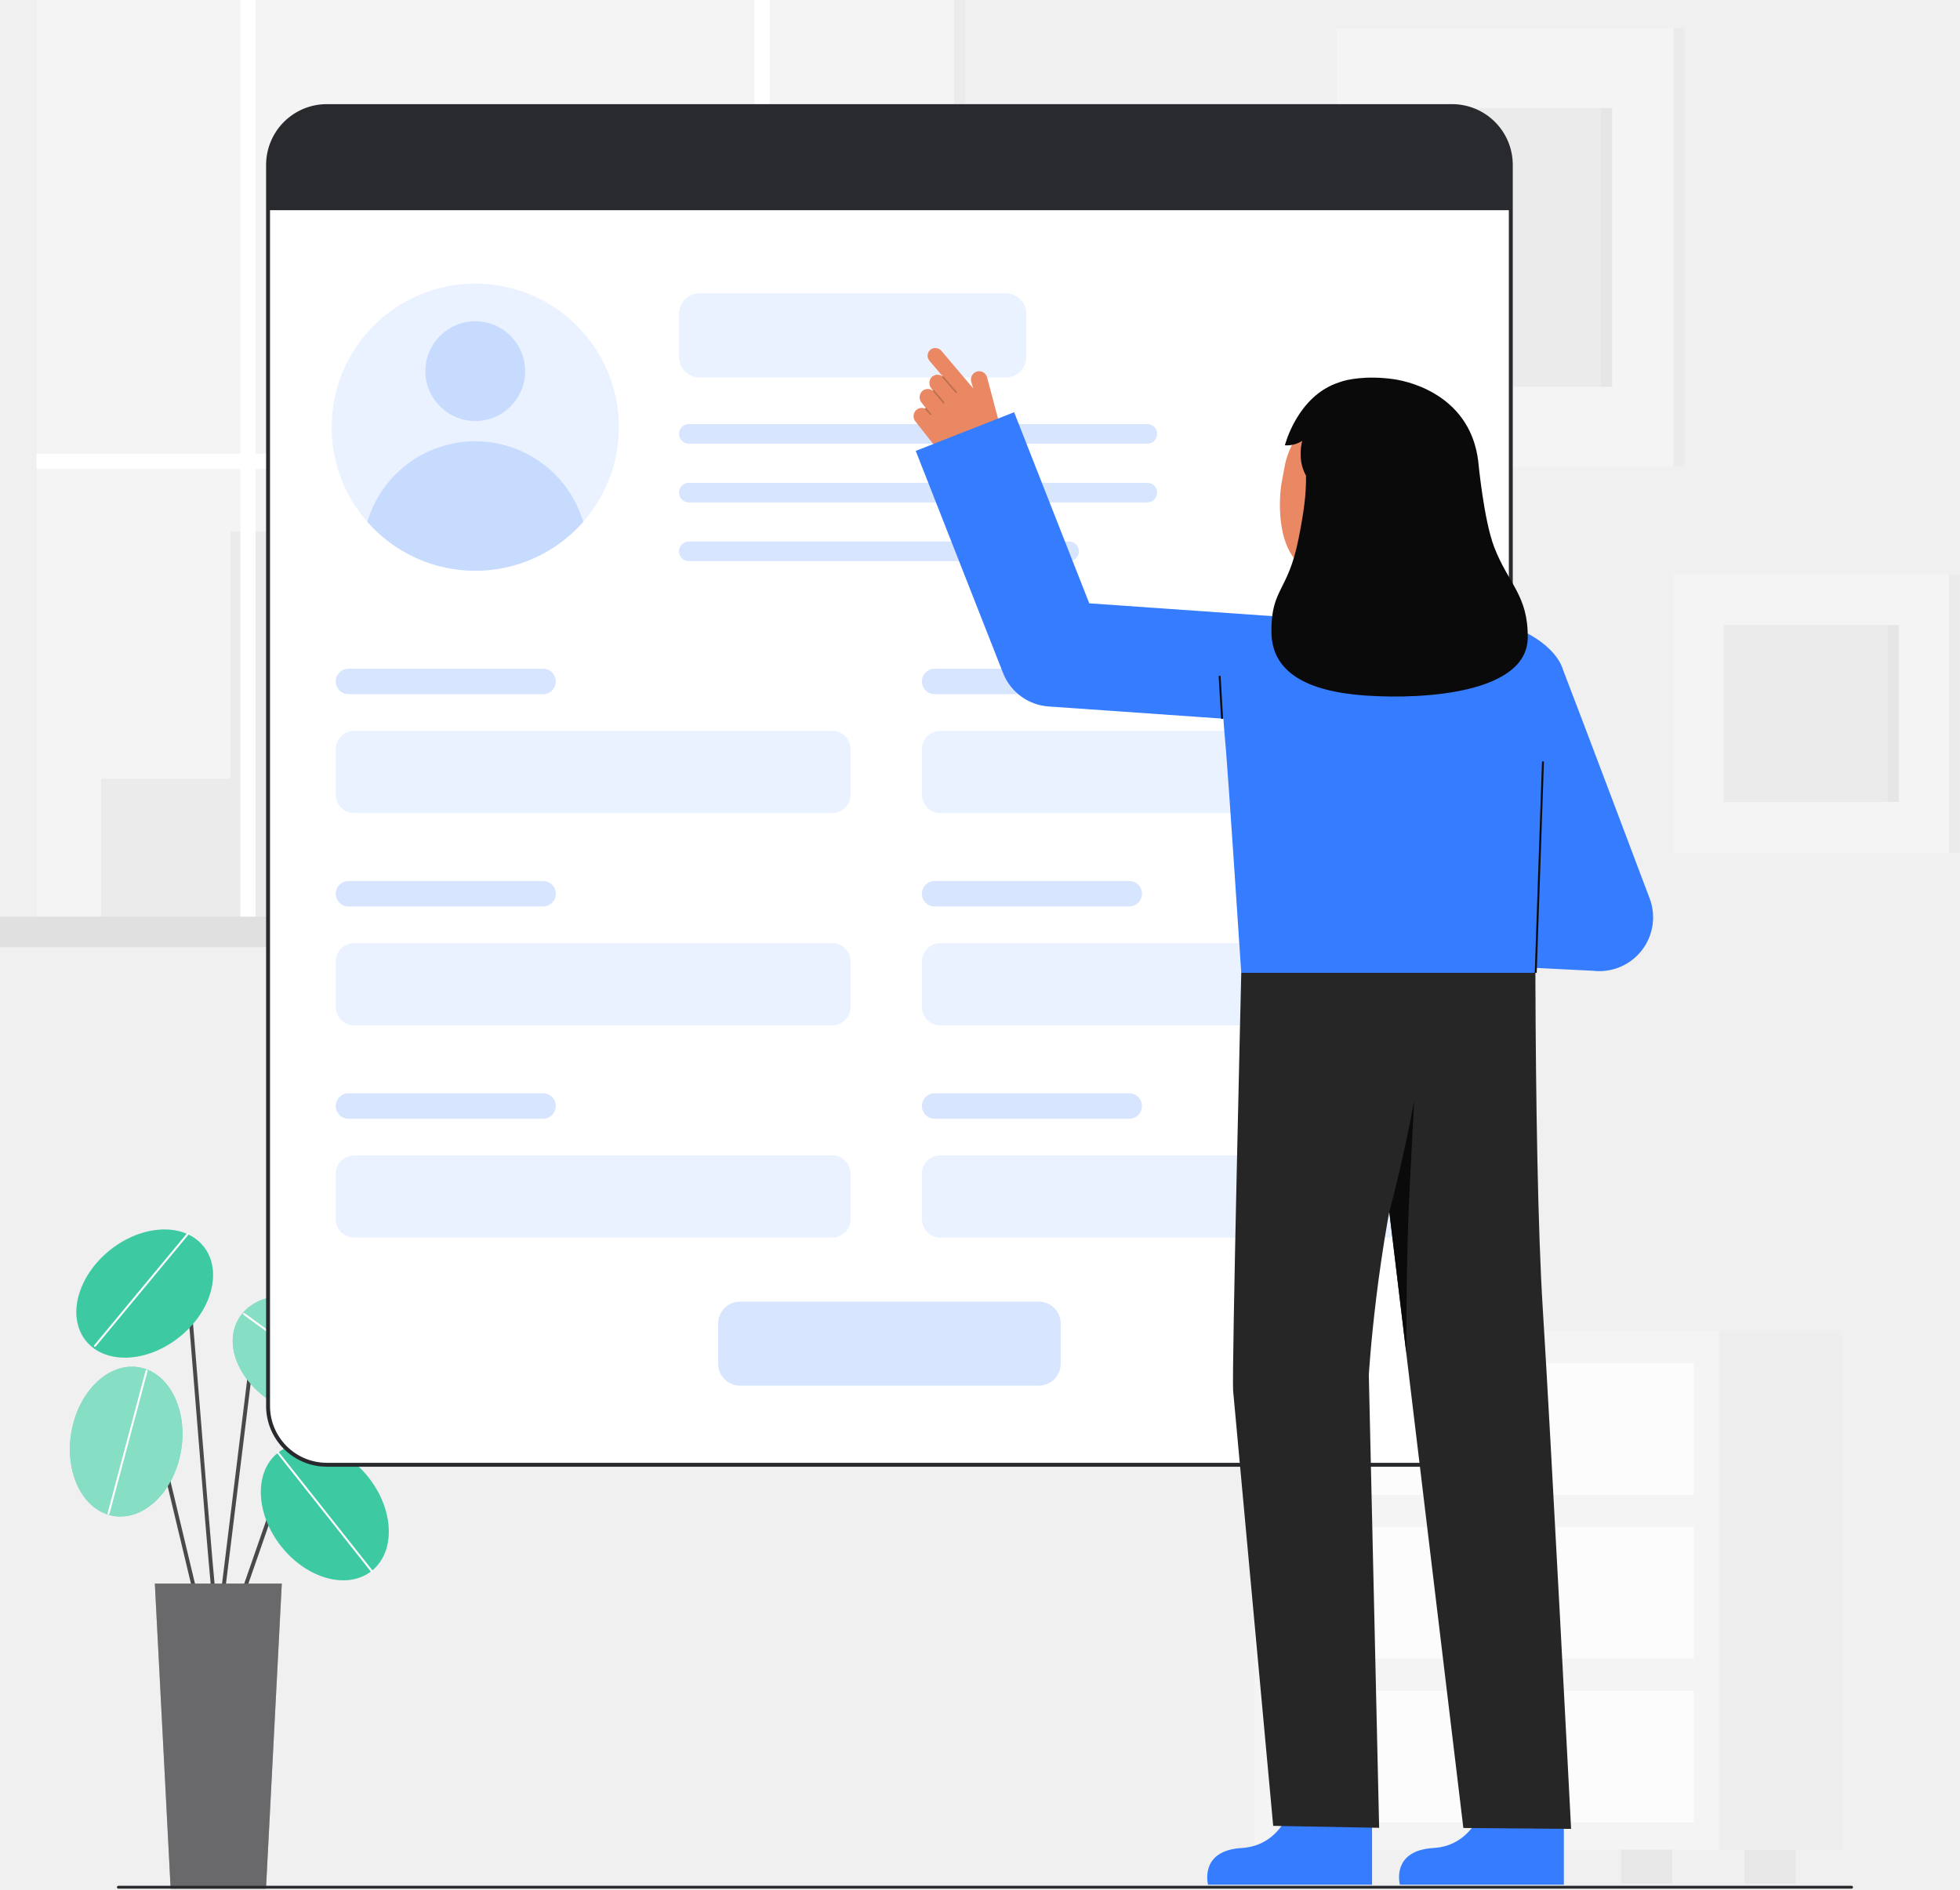
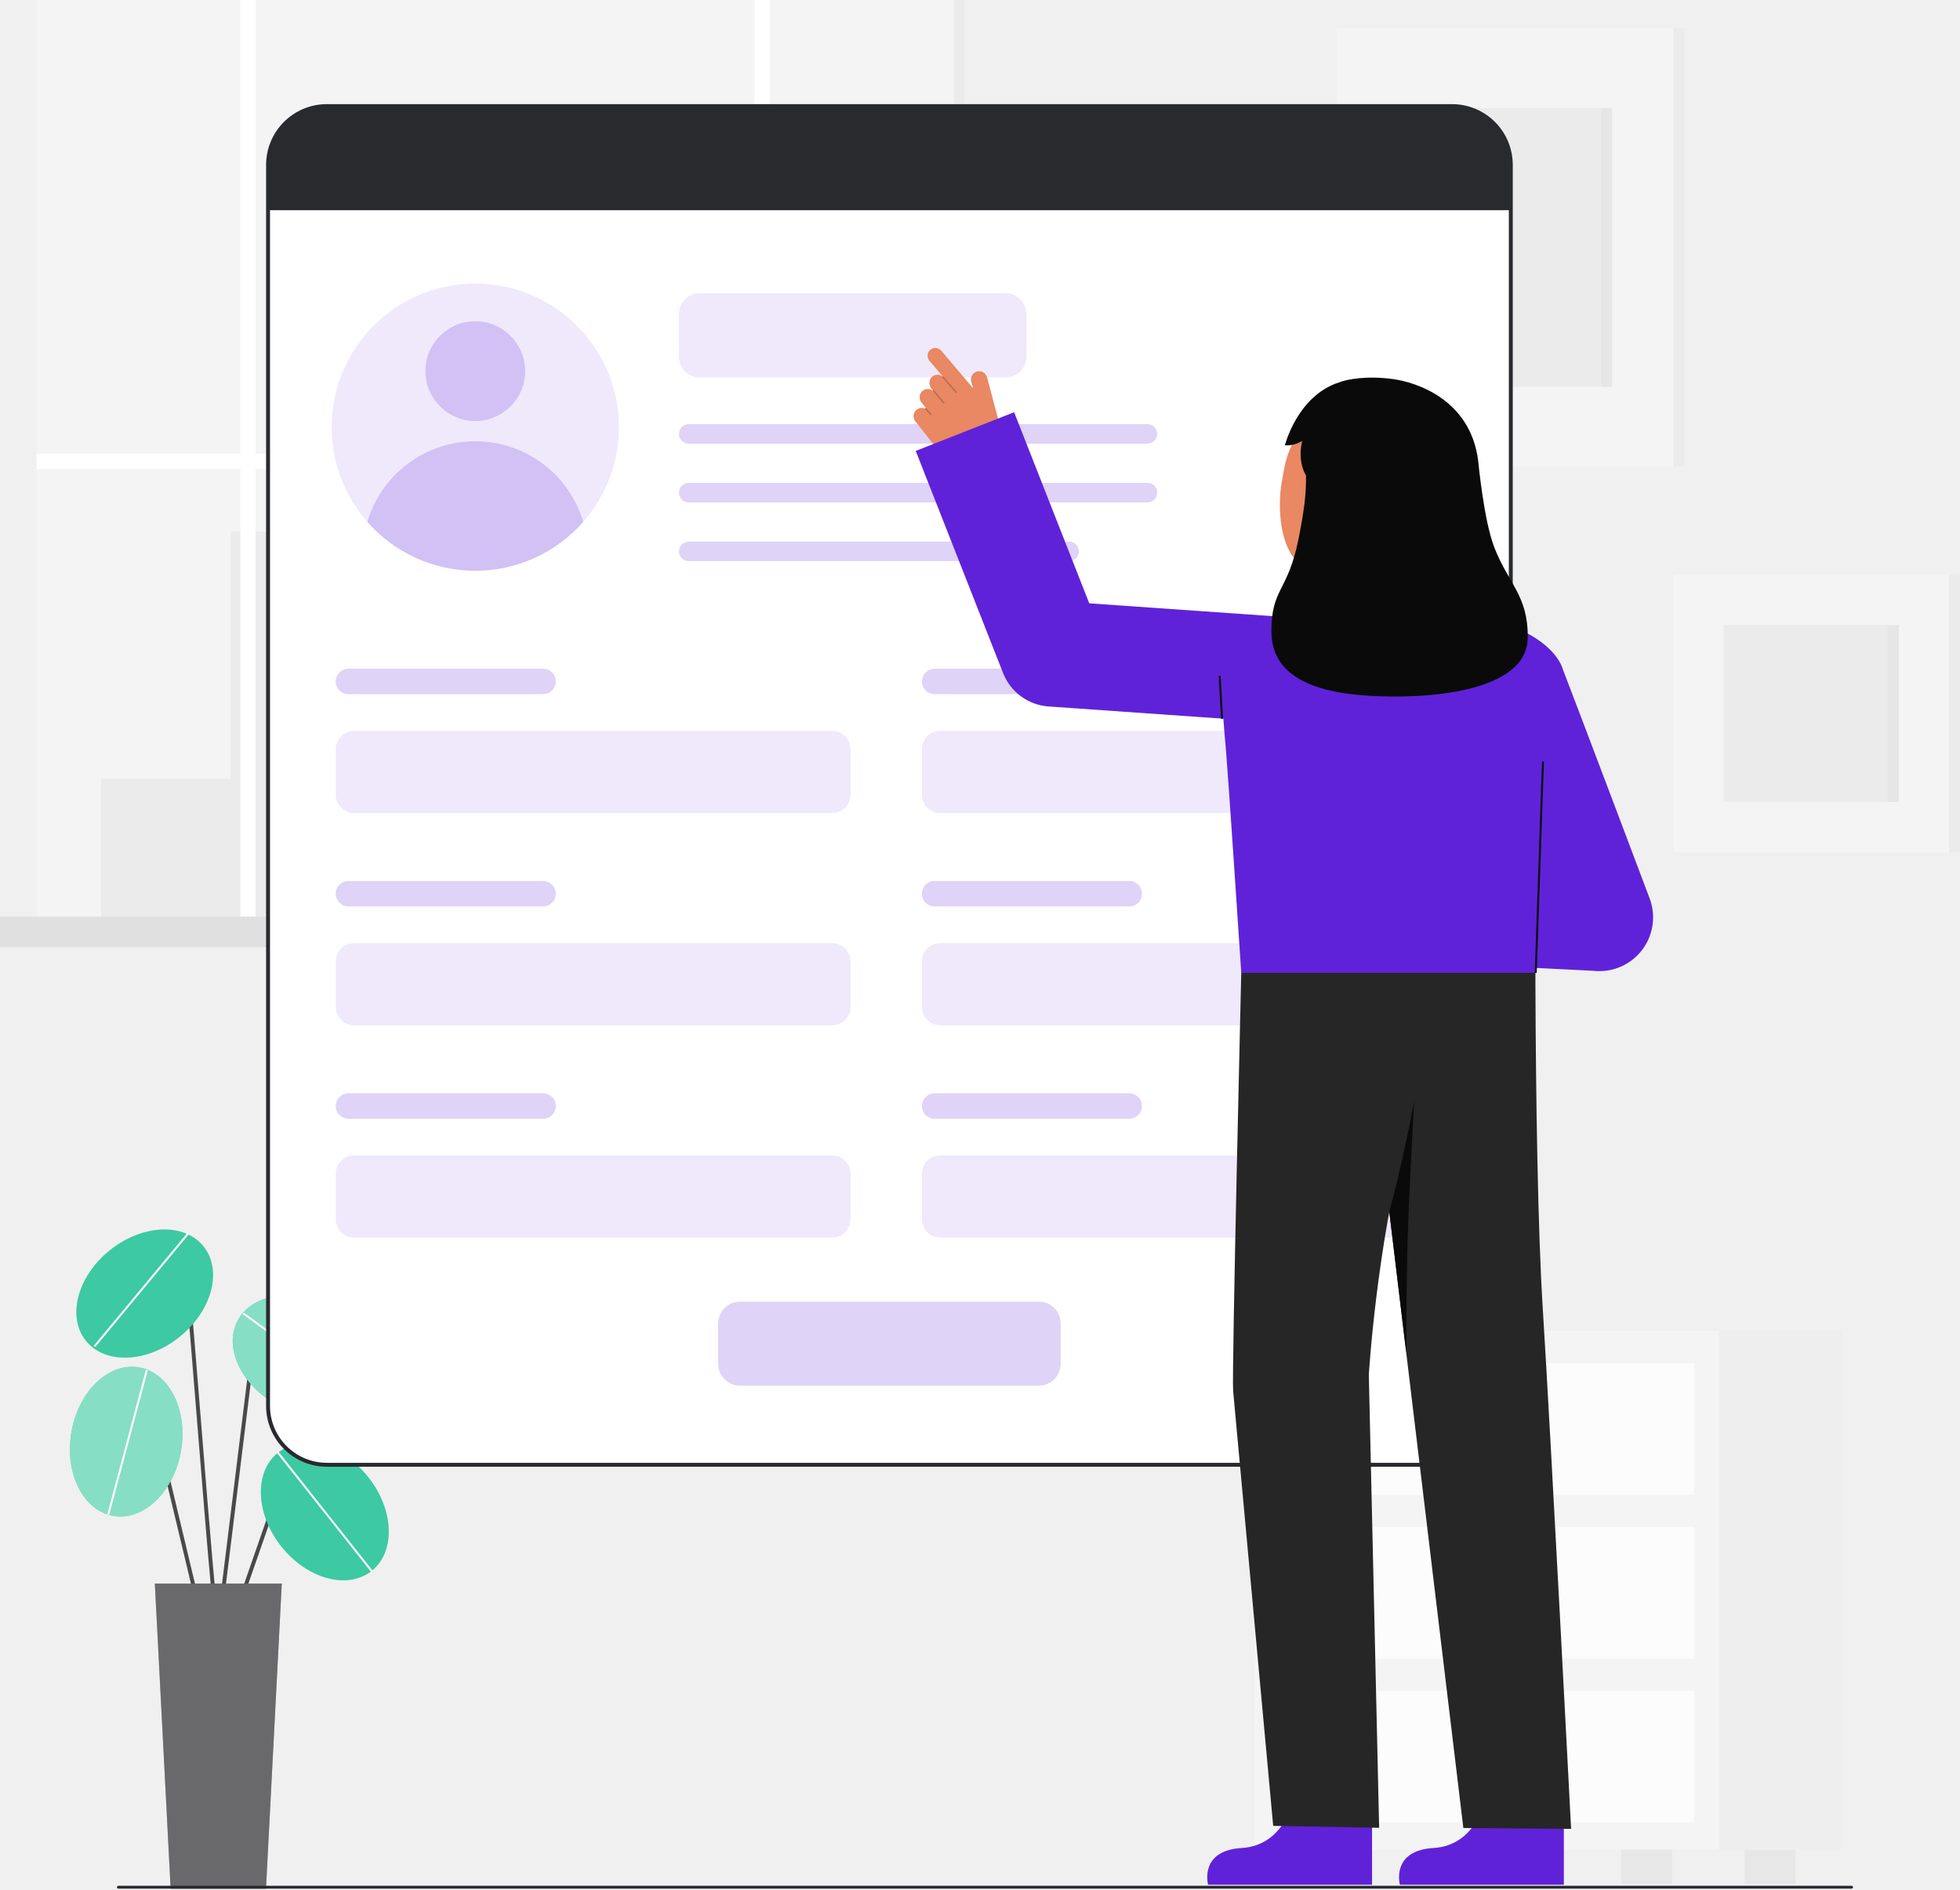
<svg xmlns="http://www.w3.org/2000/svg" width="1001" height="965" viewBox="0 0 1001 965" fill="none">
  <g clip-path="url(#clip0_1_1500)">
    <path d="M854.681 14.392H682.62V238.35H854.681V14.392Z" fill="#F4F4F4" />
    <path d="M854.681 238.351H860.263V14.393H854.681V238.351Z" fill="#F4F4F4" />
    <path opacity="0.05" d="M854.681 238.351H860.263V14.393H854.681V238.351Z" fill="#292A2E" />
    <path opacity="0.05" d="M823.338 55.189H713.963V197.554H823.338V55.189Z" fill="#292A2E" />
    <path opacity="0.03" d="M823.338 55.189H817.638V197.554H823.338V55.189Z" fill="#292A2E" />
    <path d="M995.399 293.426H854.681V435.436H995.399V293.426Z" fill="#F4F4F4" />
    <path opacity="0.05" d="M969.766 319.295H880.315V409.567H969.766V319.295Z" fill="#292A2E" />
    <path d="M995.399 435.436H1000.98V293.426H995.399V435.436Z" fill="#F4F4F4" />
    <path opacity="0.05" d="M995.399 435.436H1000.98V293.426H995.399V435.436Z" fill="#292A2E" />
    <path opacity="0.03" d="M969.766 319.295H964.066V409.567H969.766V319.295Z" fill="#292A2E" />
    <path d="M487.431 0H18.674V468.757H487.431V0Z" fill="#F4F4F4" />
    <path d="M492.804 0H487.431V468.757H492.804V0Z" fill="#F4F4F4" />
    <path opacity="0.05" d="M492.804 0H487.431V468.757H492.804V0Z" fill="#292A2E" />
    <path opacity="0.05" d="M373.872 323.012V200.37H273.41V271.622H117.794V397.784H51.655V468.757H117.794H130.536H464.882V323.012H373.872Z" fill="#292A2E" />
    <path opacity="0.34" d="M359.464 213.686H286.306V227.002H359.464V213.686Z" fill="#FFFFFA" />
    <path opacity="0.34" d="M359.464 241.28H286.306V254.596H359.464V241.28Z" fill="#FFFFFA" />
    <path opacity="0.34" d="M359.464 268.874H286.306V282.19H359.464V268.874Z" fill="#FFFFFA" />
    <path opacity="0.34" d="M451.909 335.938H438.425V349.254H451.909V335.938Z" fill="#FFFFFA" />
    <path opacity="0.34" d="M451.909 363.532H438.425V376.848H451.909V363.532Z" fill="#FFFFFA" />
    <path opacity="0.34" d="M451.909 391.126H438.425V404.442H451.909V391.126Z" fill="#FFFFFA" />
    <path opacity="0.34" d="M426.964 335.938H413.48V349.254H426.964V335.938Z" fill="#FFFFFA" />
    <path opacity="0.34" d="M426.964 363.532H413.48V376.848H426.964V363.532Z" fill="#FFFFFA" />
    <path opacity="0.34" d="M426.964 391.126H413.48V404.442H426.964V391.126Z" fill="#FFFFFA" />
    <path opacity="0.34" d="M402.693 335.938H389.209V349.254H402.693V335.938Z" fill="#FFFFFA" />
    <path opacity="0.34" d="M402.693 363.532H389.209V376.848H402.693V363.532Z" fill="#FFFFFA" />
    <path opacity="0.34" d="M402.693 391.126H389.209V404.442H402.693V391.126Z" fill="#FFFFFA" />
    <path d="M487.431 231.749H393.109V0H385.309V231.749H130.536V0H122.735V231.749H18.674V239.55H122.735V468.757H130.536V239.55H385.309V468.757H393.109V239.55H487.431V231.749Z" fill="white" />
    <path d="M506.105 468.192H0V483.781H506.105V468.192Z" fill="#F4F4F4" />
    <path opacity="0.1" d="M506.105 468.192H0V483.781H506.105V468.192Z" fill="#292A2E" />
    <path opacity="0.1" d="M513.412 468.192H506.105V483.781H513.412V468.192Z" fill="#292A2E" />
    <path opacity="0.1" d="M513.412 468.192H506.105V483.781H513.412V468.192Z" fill="#292A2E" />
    <path opacity="0.05" d="M753.547 944.854H727.508V962.244H753.547V944.854Z" fill="#292A2E" />
    <path opacity="0.05" d="M917.01 944.854H890.971V962.244H917.01V944.854Z" fill="#292A2E" />
    <path d="M940.878 679.905H703.639V944.854H940.878V679.905Z" fill="#F4F4F4" />
    <path opacity="0.03" d="M940.878 679.905H703.639V944.854H940.878V679.905Z" fill="#292A2E" />
    <path d="M877.872 679.905H640.633V944.854H877.872V679.905Z" fill="#F4F4F4" />
    <path opacity="0.05" d="M690.541 944.854H664.502V962.244H690.541V944.854Z" fill="#292A2E" />
    <path opacity="0.05" d="M854.003 944.854H827.964V962.244H854.003V944.854Z" fill="#292A2E" />
    <path opacity="0.7" d="M865.108 696.287H653.395V763.485H865.108V696.287Z" fill="white" />
    <path opacity="0.7" d="M865.108 779.933H653.395V847.131H865.108V779.933Z" fill="white" />
    <path opacity="0.7" d="M865.108 863.578H653.395V930.776H865.108V863.578Z" fill="white" />
    <path opacity="0.05" d="M759.252 739.289C764.445 739.289 768.655 735.079 768.655 729.886C768.655 724.693 764.445 720.483 759.252 720.483C754.059 720.483 749.849 724.693 749.849 729.886C749.849 735.079 754.059 739.289 759.252 739.289Z" fill="#292A2E" />
    <path opacity="0.05" d="M759.252 822.935C764.445 822.935 768.655 818.725 768.655 813.532C768.655 808.339 764.445 804.129 759.252 804.129C754.059 804.129 749.849 808.339 749.849 813.532C749.849 818.725 754.059 822.935 759.252 822.935Z" fill="#292A2E" />
    <path opacity="0.05" d="M759.252 906.581C764.445 906.581 768.655 902.371 768.655 897.178C768.655 891.985 764.445 887.775 759.252 887.775C754.059 887.775 749.849 891.985 749.849 897.178C749.849 902.371 754.059 906.581 759.252 906.581Z" fill="#292A2E" />
    <path d="M111.5 833.535C111.369 833.535 111.238 833.51 111.117 833.459C110.996 833.409 110.886 833.335 110.793 833.242C109.384 831.834 107.087 805.983 100.901 729.019C98.37 697.527 95.979 667.781 94.234 649.704C94.11 648.413 93.609 648.263 93.445 648.213C91.056 647.493 83.793 653.22 79.738 658.236C79.571 658.442 79.329 658.574 79.065 658.602C78.802 658.63 78.537 658.552 78.331 658.385C78.125 658.218 77.993 657.976 77.965 657.712C77.937 657.449 78.015 657.184 78.182 656.978C80.864 653.662 89.604 644.969 94.02 646.298C94.91 646.565 96.02 647.34 96.22 649.512C97.967 667.605 100.358 697.358 102.89 728.859C106.649 775.629 110.907 828.615 112.307 831.952C112.414 832.101 112.478 832.277 112.492 832.461C112.505 832.644 112.468 832.828 112.384 832.991C112.3 833.155 112.173 833.292 112.016 833.388C111.859 833.484 111.679 833.535 111.495 833.535H111.5Z" fill="#494949" />
    <path d="M91.665 682.877C108.259 669.576 113.759 648.873 103.949 636.635C94.14 624.398 72.736 625.26 56.142 638.561C39.548 651.863 34.048 672.566 43.858 684.804C53.667 697.041 75.071 696.179 91.665 682.877Z" fill="#0CBC8B" />
    <path opacity="0.2" d="M91.665 682.877C108.259 669.576 113.759 648.873 103.949 636.635C94.14 624.398 72.736 625.26 56.142 638.561C39.548 651.863 34.048 672.566 43.858 684.804C53.667 697.041 75.071 696.179 91.665 682.877Z" fill="white" />
    <path d="M48.508 687.914C48.413 687.914 48.32 687.887 48.24 687.836C48.16 687.785 48.096 687.713 48.056 687.627C48.015 687.541 48 687.445 48.012 687.351C48.024 687.257 48.062 687.168 48.123 687.095L95.414 630.066C95.456 630.015 95.507 629.974 95.566 629.943C95.624 629.912 95.687 629.893 95.753 629.887C95.818 629.881 95.884 629.888 95.947 629.908C96.01 629.927 96.068 629.959 96.118 630C96.169 630.042 96.211 630.094 96.242 630.152C96.272 630.21 96.291 630.274 96.297 630.339C96.303 630.405 96.296 630.471 96.277 630.533C96.257 630.596 96.226 630.654 96.184 630.705L48.893 687.733C48.846 687.79 48.787 687.835 48.721 687.867C48.654 687.898 48.581 687.914 48.508 687.914Z" fill="white" />
    <path d="M121.812 821.31C121.7 821.31 121.589 821.291 121.484 821.253C121.234 821.166 121.028 820.983 120.912 820.744C120.797 820.505 120.781 820.23 120.868 819.98L138.632 768.894C139.155 767.393 140.046 766.047 141.224 764.98C142.402 763.913 143.829 763.158 145.374 762.785C146.919 762.412 148.533 762.433 150.068 762.846C151.603 763.258 153.01 764.049 154.16 765.146L163.552 774.117C163.744 774.3 163.855 774.552 163.861 774.818C163.867 775.083 163.768 775.34 163.585 775.531C163.401 775.723 163.149 775.835 162.884 775.841C162.619 775.847 162.362 775.747 162.17 775.564L152.779 766.592C151.871 765.726 150.76 765.101 149.548 764.776C148.337 764.45 147.062 764.434 145.843 764.728C144.623 765.023 143.496 765.619 142.566 766.461C141.637 767.304 140.933 768.366 140.52 769.551L122.757 820.638C122.689 820.834 122.561 821.005 122.392 821.125C122.222 821.245 122.02 821.31 121.812 821.31Z" fill="#494949" />
    <path d="M189.788 802.399C202.085 792.665 201.354 771.256 188.155 754.581C174.956 737.906 154.287 732.279 141.989 742.013C129.692 751.747 130.423 773.156 143.622 789.831C156.821 806.506 177.49 812.133 189.788 802.399Z" fill="#0CBC8B" />
    <path d="M103.428 830.277C103.203 830.277 102.985 830.201 102.809 830.062C102.633 829.923 102.508 829.728 102.456 829.51L72.645 704.865C72.441 704.016 72.007 703.239 71.39 702.62C70.773 702.002 69.998 701.565 69.15 701.358C68.301 701.151 67.412 701.183 66.579 701.449C65.747 701.714 65.005 702.204 64.433 702.865L55.243 713.484C55.158 713.587 55.054 713.673 54.936 713.735C54.818 713.797 54.688 713.836 54.555 713.847C54.422 713.858 54.288 713.843 54.161 713.802C54.033 713.761 53.916 713.694 53.815 713.607C53.714 713.52 53.631 713.413 53.572 713.293C53.513 713.173 53.479 713.043 53.471 712.909C53.463 712.776 53.482 712.642 53.527 712.516C53.571 712.39 53.641 712.275 53.731 712.176L62.92 701.557C63.732 700.618 64.788 699.921 65.971 699.543C67.153 699.165 68.417 699.12 69.624 699.414C70.83 699.708 71.932 700.329 72.808 701.209C73.685 702.088 74.302 703.193 74.591 704.4L104.4 829.045C104.462 829.303 104.418 829.575 104.28 829.801C104.141 830.027 103.918 830.188 103.66 830.25C103.584 830.268 103.506 830.277 103.428 830.277Z" fill="#494949" />
    <path d="M92.428 741.175C96.052 720.22 86.462 701.065 71.007 698.393C55.553 695.72 40.087 710.542 36.463 731.497C32.839 752.453 42.43 771.608 57.884 774.28C73.339 776.953 88.805 762.131 92.428 741.175Z" fill="#0CBC8B" />
    <path d="M111.5 833.535C111.459 833.535 111.418 833.533 111.377 833.528C111.247 833.512 111.121 833.471 111.006 833.406C110.892 833.341 110.791 833.255 110.71 833.151C110.63 833.047 110.57 832.929 110.535 832.802C110.5 832.676 110.49 832.543 110.506 832.413L129.542 677.855C129.75 676.171 130.439 674.584 131.527 673.282C132.616 671.981 134.057 671.022 135.677 670.52C137.297 670.018 139.028 669.995 140.662 670.453C142.295 670.911 143.761 671.832 144.884 673.103L166.642 697.746C166.729 697.844 166.796 697.959 166.838 698.083C166.881 698.208 166.899 698.339 166.89 698.47C166.882 698.601 166.848 698.73 166.791 698.848C166.733 698.966 166.652 699.071 166.554 699.158C166.456 699.245 166.341 699.312 166.217 699.354C166.092 699.397 165.961 699.415 165.83 699.406C165.699 699.398 165.57 699.364 165.452 699.307C165.334 699.249 165.229 699.169 165.142 699.07L143.384 674.427C142.516 673.444 141.383 672.733 140.121 672.379C138.858 672.024 137.52 672.042 136.268 672.43C135.016 672.818 133.902 673.56 133.061 674.566C132.22 675.571 131.687 676.799 131.527 678.1L112.491 832.657C112.461 832.899 112.344 833.122 112.162 833.284C111.979 833.445 111.744 833.535 111.5 833.535Z" fill="#494949" />
    <path d="M188.956 711.44C196.547 697.716 187.615 678.245 169.006 667.952C150.396 657.658 129.156 660.439 121.565 674.163C113.973 687.887 122.905 707.357 141.515 717.651C160.124 727.945 181.364 725.164 188.956 711.44Z" fill="#0CBC8B" />
    <path opacity="0.2" d="M189.788 802.399C202.085 792.665 201.354 771.256 188.155 754.581C174.956 737.906 154.287 732.279 141.989 742.013C129.692 751.747 130.423 773.156 143.622 789.831C156.821 806.506 177.49 812.133 189.788 802.399Z" fill="white" />
    <path opacity="0.5" d="M92.428 741.175C96.052 720.22 86.462 701.065 71.007 698.393C55.553 695.72 40.087 710.542 36.463 731.497C32.839 752.453 42.43 771.608 57.884 774.28C73.339 776.953 88.805 762.131 92.428 741.175Z" fill="white" />
    <path opacity="0.5" d="M188.956 711.44C196.547 697.716 187.615 678.245 169.006 667.952C150.396 657.658 129.156 660.439 121.565 674.163C113.973 687.887 122.905 707.357 141.515 717.651C160.124 727.945 181.364 725.164 188.956 711.44Z" fill="white" />
    <path d="M135.846 964.677H87.15L79.08 808.873H143.915L135.846 964.677Z" fill="#292A2E" />
    <path opacity="0.3" d="M135.846 964.677H87.15L79.08 808.873H143.915L135.846 964.677Z" fill="white" />
    <path d="M189.791 802.9C189.716 802.9 189.641 802.883 189.573 802.85C189.505 802.817 189.446 802.769 189.399 802.71L141.599 742.324C141.558 742.272 141.528 742.213 141.51 742.15C141.492 742.087 141.487 742.021 141.494 741.956C141.502 741.891 141.522 741.827 141.554 741.77C141.586 741.713 141.629 741.662 141.68 741.621C141.732 741.581 141.791 741.55 141.854 741.533C141.917 741.515 141.983 741.509 142.049 741.517C142.114 741.524 142.177 741.545 142.234 741.577C142.292 741.609 142.342 741.652 142.383 741.703L190.183 802.089C190.242 802.163 190.278 802.251 190.288 802.345C190.299 802.438 190.283 802.533 190.242 802.618C190.201 802.702 190.137 802.774 190.057 802.824C189.977 802.874 189.885 802.9 189.791 802.9Z" fill="white" />
    <path d="M185.778 716.279C185.672 716.278 185.568 716.243 185.483 716.179L124.317 671.517C124.21 671.439 124.138 671.321 124.118 671.19C124.097 671.059 124.13 670.925 124.208 670.818C124.286 670.711 124.404 670.639 124.535 670.619C124.666 670.598 124.8 670.631 124.907 670.709L186.073 715.372C186.157 715.435 186.219 715.523 186.25 715.623C186.282 715.723 186.281 715.831 186.247 715.93C186.214 716.03 186.15 716.116 186.065 716.178C185.98 716.239 185.878 716.272 185.773 716.272L185.778 716.279Z" fill="white" />
    <path d="M55.4 773.627C55.356 773.627 55.313 773.622 55.271 773.61C55.144 773.575 55.036 773.491 54.97 773.377C54.904 773.263 54.886 773.127 54.92 773L74.391 700.046C74.407 699.982 74.436 699.921 74.475 699.868C74.515 699.815 74.565 699.77 74.622 699.736C74.679 699.703 74.743 699.681 74.808 699.672C74.874 699.663 74.941 699.667 75.005 699.684C75.069 699.701 75.129 699.731 75.182 699.771C75.234 699.812 75.278 699.862 75.311 699.92C75.344 699.978 75.365 700.042 75.373 700.108C75.38 700.173 75.375 700.24 75.357 700.304L55.886 773.256C55.858 773.363 55.794 773.457 55.706 773.524C55.618 773.592 55.511 773.628 55.4 773.627Z" fill="white" />
    <path d="M742.16 55.037H167.472C150.903 55.037 137.472 68.469 137.472 85.037V719.012C137.472 735.581 150.903 749.012 167.472 749.012H742.16C758.729 749.012 772.16 735.581 772.16 719.012V85.037C772.16 68.469 758.729 55.037 742.16 55.037Z" fill="white" />
    <path d="M741.592 749.164H166.9C158.681 749.154 150.802 745.885 144.99 740.074C139.179 734.262 135.91 726.383 135.9 718.164V84.189C135.91 75.97 139.179 68.091 144.99 62.279C150.802 56.468 158.681 53.199 166.9 53.189H741.592C749.811 53.198 757.69 56.467 763.502 62.279C769.314 68.091 772.583 75.97 772.592 84.189V718.164C772.583 726.383 769.314 734.262 763.502 740.074C757.69 745.886 749.811 749.155 741.592 749.164ZM166.9 55.189C159.211 55.198 151.84 58.256 146.404 63.693C140.967 69.129 137.909 76.501 137.9 84.189V718.164C137.909 725.853 140.967 733.224 146.404 738.66C151.84 744.097 159.211 747.155 166.9 747.164H741.592C749.281 747.155 756.652 744.097 762.088 738.66C767.525 733.224 770.583 725.853 770.592 718.164V84.189C770.583 76.501 767.525 69.129 762.088 63.693C756.651 58.256 749.281 55.198 741.592 55.189H166.9Z" fill="#292A2E" />
    <path d="M771.591 84.185V107.373H136.907V84.185C136.907 76.228 140.068 68.598 145.694 62.972C151.32 57.346 158.951 54.185 166.907 54.185H741.591C749.548 54.185 757.178 57.346 762.804 62.972C768.43 68.598 771.591 76.228 771.591 84.185Z" fill="#292A2E" />
-     <path opacity="0.1" d="M242.731 291.539C283.238 291.539 316.076 258.701 316.076 218.194C316.076 177.687 283.238 144.849 242.731 144.849C202.224 144.849 169.386 177.687 169.386 218.194C169.386 258.701 202.224 291.539 242.731 291.539Z" fill="#367CFF" />
-     <path opacity="0.2" d="M242.731 215.038C256.8 215.038 268.206 203.632 268.206 189.563C268.206 175.494 256.8 164.088 242.731 164.088C228.662 164.088 217.256 175.494 217.256 189.563C217.256 203.632 228.662 215.038 242.731 215.038Z" fill="#367CFF" />
-     <path opacity="0.2" d="M297.87 266.559C290.986 274.408 282.506 280.696 272.997 285.004C263.487 289.312 253.167 291.54 242.728 291.539C232.288 291.538 221.969 289.308 212.46 284.999C202.951 280.689 194.472 274.399 187.59 266.549C191.116 254.66 198.39 244.229 208.327 236.812C218.264 229.394 230.333 225.387 242.734 225.389C255.134 225.39 267.202 229.399 277.138 236.818C287.075 244.237 294.346 254.67 297.87 266.559Z" fill="#367CFF" />
-     <path opacity="0.2" d="M277.374 341.574H177.96C174.372 341.574 171.464 344.482 171.464 348.07C171.464 351.658 174.372 354.566 177.96 354.566H277.374C280.962 354.566 283.87 351.658 283.87 348.07C283.87 344.482 280.962 341.574 277.374 341.574Z" fill="#367CFF" />
-     <path opacity="0.1" d="M513.594 149.775H357.333C351.498 149.775 346.768 154.505 346.768 160.34V182.253C346.768 188.088 351.498 192.818 357.333 192.818H513.594C519.429 192.818 524.159 188.088 524.159 182.253V160.34C524.159 154.505 519.429 149.775 513.594 149.775Z" fill="#367CFF" />
-     <path opacity="0.2" d="M585.983 216.614H351.768C349.007 216.614 346.768 218.853 346.768 221.614C346.768 224.375 349.007 226.614 351.768 226.614H585.983C588.744 226.614 590.983 224.375 590.983 221.614C590.983 218.853 588.744 216.614 585.983 216.614Z" fill="#367CFF" />
-     <path opacity="0.2" d="M585.983 246.614H351.768C349.007 246.614 346.768 248.853 346.768 251.614C346.768 254.375 349.007 256.614 351.768 256.614H585.983C588.744 256.614 590.983 254.375 590.983 251.614C590.983 248.853 588.744 246.614 585.983 246.614Z" fill="#367CFF" />
-     <path opacity="0.2" d="M545.983 276.614H351.768C349.007 276.614 346.768 278.853 346.768 281.614C346.768 284.375 349.007 286.614 351.768 286.614H545.983C548.744 286.614 550.983 284.375 550.983 281.614C550.983 278.853 548.744 276.614 545.983 276.614Z" fill="#367CFF" />
-     <path opacity="0.1" d="M425.011 373.306H180.855C175.668 373.306 171.464 377.51 171.464 382.697V405.899C171.464 411.085 175.668 415.29 180.855 415.29H425.011C430.197 415.29 434.402 411.085 434.402 405.899V382.697C434.402 377.51 430.197 373.306 425.011 373.306Z" fill="#367CFF" />
-     <path opacity="0.2" d="M576.731 341.574H477.317C473.729 341.574 470.821 344.482 470.821 348.07C470.821 351.658 473.729 354.566 477.317 354.566H576.731C580.319 354.566 583.227 351.658 583.227 348.07C583.227 344.482 580.319 341.574 576.731 341.574Z" fill="#367CFF" />
-     <path opacity="0.1" d="M724.368 373.306H480.212C475.025 373.306 470.821 377.51 470.821 382.697V405.899C470.821 411.085 475.025 415.29 480.212 415.29H724.368C729.554 415.29 733.759 411.085 733.759 405.899V382.697C733.759 377.51 729.554 373.306 724.368 373.306Z" fill="#367CFF" />
-     <path opacity="0.2" d="M277.374 450H177.96C174.372 450 171.464 452.908 171.464 456.496C171.464 460.084 174.372 462.992 177.96 462.992H277.374C280.962 462.992 283.87 460.084 283.87 456.496C283.87 452.908 280.962 450 277.374 450Z" fill="#367CFF" />
-     <path opacity="0.1" d="M425.011 481.732H180.855C175.668 481.732 171.464 485.936 171.464 491.123V514.325C171.464 519.512 175.668 523.716 180.855 523.716H425.011C430.197 523.716 434.402 519.512 434.402 514.325V491.123C434.402 485.936 430.197 481.732 425.011 481.732Z" fill="#367CFF" />
-     <path opacity="0.2" d="M576.731 450H477.317C473.729 450 470.821 452.908 470.821 456.496C470.821 460.084 473.729 462.992 477.317 462.992H576.731C580.319 462.992 583.227 460.084 583.227 456.496C583.227 452.908 580.319 450 576.731 450Z" fill="#367CFF" />
-     <path opacity="0.1" d="M724.368 481.732H480.212C475.025 481.732 470.821 485.936 470.821 491.123V514.325C470.821 519.512 475.025 523.716 480.212 523.716H724.368C729.554 523.716 733.759 519.512 733.759 514.325V491.123C733.759 485.936 729.554 481.732 724.368 481.732Z" fill="#367CFF" />
-     <path opacity="0.2" d="M277.374 558.426H177.96C174.372 558.426 171.464 561.334 171.464 564.922C171.464 568.51 174.372 571.418 177.96 571.418H277.374C280.962 571.418 283.87 568.51 283.87 564.922C283.87 561.334 280.962 558.426 277.374 558.426Z" fill="#367CFF" />
-     <path opacity="0.1" d="M425.011 590.158H180.855C175.668 590.158 171.464 594.363 171.464 599.549V622.751C171.464 627.937 175.668 632.142 180.855 632.142H425.011C430.197 632.142 434.402 627.937 434.402 622.751V599.549C434.402 594.363 430.197 590.158 425.011 590.158Z" fill="#367CFF" />
-     <path opacity="0.2" d="M576.731 558.426H477.317C473.729 558.426 470.821 561.334 470.821 564.922C470.821 568.51 473.729 571.418 477.317 571.418H576.731C580.319 571.418 583.227 568.51 583.227 564.922C583.227 561.334 580.319 558.426 576.731 558.426Z" fill="#367CFF" />
-     <path opacity="0.1" d="M724.368 590.158H480.212C475.025 590.158 470.821 594.363 470.821 599.549V622.751C470.821 627.937 475.025 632.142 480.212 632.142H724.368C729.554 632.142 733.759 627.937 733.759 622.751V599.549C733.759 594.363 729.554 590.158 724.368 590.158Z" fill="#367CFF" />
-     <path opacity="0.2" d="M530.554 664.853H377.941C371.783 664.853 366.791 669.845 366.791 676.003V696.587C366.791 702.745 371.783 707.737 377.941 707.737H530.554C536.712 707.737 541.704 702.745 541.704 696.587V676.003C541.704 669.845 536.712 664.853 530.554 664.853Z" fill="#367CFF" />
+     <path opacity="0.1" d="M242.731 291.539C283.238 291.539 316.076 258.701 316.076 218.194C316.076 177.687 283.238 144.849 242.731 144.849C202.224 144.849 169.386 177.687 169.386 218.194C169.386 258.701 202.224 291.539 242.731 291.539Z" fill="#5F22D9" />
+     <path opacity="0.2" d="M242.731 215.038C256.8 215.038 268.206 203.632 268.206 189.563C268.206 175.494 256.8 164.088 242.731 164.088C228.662 164.088 217.256 175.494 217.256 189.563C217.256 203.632 228.662 215.038 242.731 215.038Z" fill="#5F22D9" />
+     <path opacity="0.2" d="M297.87 266.559C290.986 274.408 282.506 280.696 272.997 285.004C263.487 289.312 253.167 291.54 242.728 291.539C232.288 291.538 221.969 289.308 212.46 284.999C202.951 280.689 194.472 274.399 187.59 266.549C191.116 254.66 198.39 244.229 208.327 236.812C218.264 229.394 230.333 225.387 242.734 225.389C255.134 225.39 267.202 229.399 277.138 236.818C287.075 244.237 294.346 254.67 297.87 266.559Z" fill="#5F22D9" />
+     <path opacity="0.2" d="M277.374 341.574H177.96C174.372 341.574 171.464 344.482 171.464 348.07C171.464 351.658 174.372 354.566 177.96 354.566H277.374C280.962 354.566 283.87 351.658 283.87 348.07C283.87 344.482 280.962 341.574 277.374 341.574Z" fill="#5F22D9" />
+     <path opacity="0.1" d="M513.594 149.775H357.333C351.498 149.775 346.768 154.505 346.768 160.34V182.253C346.768 188.088 351.498 192.818 357.333 192.818H513.594C519.429 192.818 524.159 188.088 524.159 182.253V160.34C524.159 154.505 519.429 149.775 513.594 149.775Z" fill="#5F22D9" />
+     <path opacity="0.2" d="M585.983 216.614H351.768C349.007 216.614 346.768 218.853 346.768 221.614C346.768 224.375 349.007 226.614 351.768 226.614H585.983C588.744 226.614 590.983 224.375 590.983 221.614C590.983 218.853 588.744 216.614 585.983 216.614Z" fill="#5F22D9" />
+     <path opacity="0.2" d="M585.983 246.614H351.768C349.007 246.614 346.768 248.853 346.768 251.614C346.768 254.375 349.007 256.614 351.768 256.614H585.983C588.744 256.614 590.983 254.375 590.983 251.614C590.983 248.853 588.744 246.614 585.983 246.614Z" fill="#5F22D9" />
+     <path opacity="0.2" d="M545.983 276.614H351.768C349.007 276.614 346.768 278.853 346.768 281.614C346.768 284.375 349.007 286.614 351.768 286.614H545.983C548.744 286.614 550.983 284.375 550.983 281.614C550.983 278.853 548.744 276.614 545.983 276.614Z" fill="#5F22D9" />
+     <path opacity="0.1" d="M425.011 373.306H180.855C175.668 373.306 171.464 377.51 171.464 382.697V405.899C171.464 411.085 175.668 415.29 180.855 415.29H425.011C430.197 415.29 434.402 411.085 434.402 405.899V382.697C434.402 377.51 430.197 373.306 425.011 373.306Z" fill="#5F22D9" />
+     <path opacity="0.2" d="M576.731 341.574H477.317C473.729 341.574 470.821 344.482 470.821 348.07C470.821 351.658 473.729 354.566 477.317 354.566H576.731C580.319 354.566 583.227 351.658 583.227 348.07C583.227 344.482 580.319 341.574 576.731 341.574Z" fill="#5F22D9" />
+     <path opacity="0.1" d="M724.368 373.306H480.212C475.025 373.306 470.821 377.51 470.821 382.697V405.899C470.821 411.085 475.025 415.29 480.212 415.29H724.368C729.554 415.29 733.759 411.085 733.759 405.899V382.697C733.759 377.51 729.554 373.306 724.368 373.306Z" fill="#5F22D9" />
+     <path opacity="0.2" d="M277.374 450H177.96C174.372 450 171.464 452.908 171.464 456.496C171.464 460.084 174.372 462.992 177.96 462.992H277.374C280.962 462.992 283.87 460.084 283.87 456.496C283.87 452.908 280.962 450 277.374 450Z" fill="#5F22D9" />
+     <path opacity="0.1" d="M425.011 481.732H180.855C175.668 481.732 171.464 485.936 171.464 491.123V514.325C171.464 519.512 175.668 523.716 180.855 523.716H425.011C430.197 523.716 434.402 519.512 434.402 514.325V491.123C434.402 485.936 430.197 481.732 425.011 481.732Z" fill="#5F22D9" />
+     <path opacity="0.2" d="M576.731 450H477.317C473.729 450 470.821 452.908 470.821 456.496C470.821 460.084 473.729 462.992 477.317 462.992H576.731C580.319 462.992 583.227 460.084 583.227 456.496C583.227 452.908 580.319 450 576.731 450Z" fill="#5F22D9" />
+     <path opacity="0.1" d="M724.368 481.732H480.212C475.025 481.732 470.821 485.936 470.821 491.123V514.325C470.821 519.512 475.025 523.716 480.212 523.716H724.368C729.554 523.716 733.759 519.512 733.759 514.325V491.123C733.759 485.936 729.554 481.732 724.368 481.732Z" fill="#5F22D9" />
+     <path opacity="0.2" d="M277.374 558.426H177.96C174.372 558.426 171.464 561.334 171.464 564.922C171.464 568.51 174.372 571.418 177.96 571.418H277.374C280.962 571.418 283.87 568.51 283.87 564.922C283.87 561.334 280.962 558.426 277.374 558.426Z" fill="#5F22D9" />
+     <path opacity="0.1" d="M425.011 590.158H180.855C175.668 590.158 171.464 594.363 171.464 599.549V622.751C171.464 627.937 175.668 632.142 180.855 632.142H425.011C430.197 632.142 434.402 627.937 434.402 622.751V599.549C434.402 594.363 430.197 590.158 425.011 590.158Z" fill="#5F22D9" />
+     <path opacity="0.2" d="M576.731 558.426H477.317C473.729 558.426 470.821 561.334 470.821 564.922C470.821 568.51 473.729 571.418 477.317 571.418H576.731C580.319 571.418 583.227 568.51 583.227 564.922C583.227 561.334 580.319 558.426 576.731 558.426Z" fill="#5F22D9" />
+     <path opacity="0.1" d="M724.368 590.158H480.212C475.025 590.158 470.821 594.363 470.821 599.549V622.751C470.821 627.937 475.025 632.142 480.212 632.142H724.368C729.554 632.142 733.759 627.937 733.759 622.751V599.549C733.759 594.363 729.554 590.158 724.368 590.158Z" fill="#5F22D9" />
+     <path opacity="0.2" d="M530.554 664.853H377.941C371.783 664.853 366.791 669.845 366.791 676.003V696.587C366.791 702.745 371.783 707.737 377.941 707.737H530.554C536.712 707.737 541.704 702.745 541.704 696.587V676.003C541.704 669.845 536.712 664.853 530.554 664.853Z" fill="#5F22D9" />
    <path d="M480.87 179.288L497.031 198.374L496.031 195.097C495.729 194.033 495.842 192.894 496.348 191.91C496.853 190.926 497.714 190.171 498.755 189.797C499.299 189.623 499.873 189.561 500.442 189.616C501.01 189.671 501.562 189.841 502.062 190.116C502.563 190.391 503.002 190.765 503.354 191.216C503.705 191.666 503.961 192.183 504.106 192.736L511.494 220.555C512.427 224.067 511.95 227.804 510.166 230.969C508.382 234.134 505.432 236.477 501.945 237.498C497.896 238.683 493.586 238.632 489.567 237.352C485.547 236.071 482.002 233.619 479.385 230.311L467.556 215.3C466.926 214.532 466.581 213.57 466.579 212.577C466.577 211.584 466.918 210.62 467.545 209.85C468.126 209.165 468.91 208.685 469.784 208.478C470.657 208.271 471.574 208.349 472.4 208.7C472.417 208.634 472.451 208.574 472.5 208.526C472.548 208.484 472.607 208.454 472.669 208.44C472.732 208.426 472.797 208.427 472.859 208.444L470.668 205.674C469.997 204.862 469.642 203.835 469.669 202.781C469.696 201.728 470.103 200.72 470.815 199.944C471.544 199.199 472.525 198.751 473.566 198.688C474.607 198.625 475.634 198.951 476.448 199.602C476.453 199.558 476.467 199.515 476.488 199.476L475.588 198.34C475.001 197.562 474.68 196.615 474.672 195.641C474.664 194.666 474.97 193.714 475.545 192.927C476.248 192.08 477.254 191.541 478.349 191.427C479.444 191.313 480.54 191.632 481.403 192.316L481.46 192.259L474.67 184.24C474.322 183.829 474.061 183.351 473.904 182.836C473.746 182.32 473.695 181.778 473.754 181.243C473.813 180.707 473.981 180.189 474.246 179.72C474.512 179.251 474.871 178.842 475.3 178.516C476.153 177.914 477.203 177.66 478.237 177.803C479.271 177.946 480.212 178.477 480.87 179.288Z" fill="#E98862" />
    <path opacity="0.2" d="M481.238 192.766C481.255 192.809 481.279 192.849 481.309 192.884L488 200.6C488.034 200.639 488.075 200.672 488.122 200.695C488.168 200.719 488.219 200.733 488.271 200.736C488.323 200.74 488.375 200.734 488.424 200.718C488.473 200.701 488.519 200.675 488.559 200.641C488.598 200.608 488.63 200.566 488.654 200.52C488.677 200.473 488.691 200.423 488.695 200.371C488.699 200.319 488.692 200.267 488.676 200.217C488.66 200.168 488.634 200.122 488.6 200.083L481.915 192.37C481.852 192.305 481.769 192.264 481.68 192.252C481.591 192.241 481.5 192.259 481.423 192.306C481.345 192.352 481.286 192.423 481.254 192.507C481.222 192.592 481.22 192.684 481.247 192.77L481.238 192.766Z" fill="#0C0C0C" />
    <path opacity="0.2" d="M476.458 199.787C476.474 199.829 476.497 199.868 476.526 199.902L481.734 206.002C481.804 206.075 481.899 206.119 482 206.124C482.1 206.129 482.199 206.095 482.276 206.03C482.353 205.964 482.402 205.872 482.412 205.771C482.423 205.671 482.395 205.57 482.334 205.49L477.126 199.39C477.066 199.319 476.982 199.271 476.889 199.256C476.797 199.24 476.702 199.258 476.622 199.306C476.541 199.354 476.481 199.429 476.451 199.518C476.42 199.606 476.423 199.703 476.457 199.79L476.458 199.787Z" fill="#0C0C0C" />
    <path opacity="0.2" d="M472.393 208.965C472.41 209.01 472.436 209.052 472.468 209.088L475 211.912C475.035 211.951 475.076 211.982 475.123 212.004C475.17 212.027 475.22 212.04 475.272 212.043C475.324 212.046 475.376 212.038 475.424 212.021C475.473 212.004 475.518 211.978 475.557 211.943C475.596 211.908 475.627 211.867 475.649 211.82C475.672 211.773 475.685 211.723 475.688 211.671C475.691 211.619 475.683 211.567 475.666 211.519C475.649 211.47 475.623 211.425 475.588 211.386L473.061 208.561C472.999 208.494 472.916 208.45 472.826 208.437C472.736 208.424 472.644 208.443 472.566 208.49C472.488 208.537 472.428 208.61 472.398 208.695C472.367 208.781 472.367 208.875 472.398 208.961L472.393 208.965Z" fill="#0C0C0C" />
-     <path d="M676.615 370.718L535.528 360.844C530.438 360.488 525.553 358.697 521.439 355.678C517.325 352.659 514.151 348.537 512.284 343.788L467.676 230.311L517.931 210.555L556.3 308.166L680.38 316.85L676.615 370.718Z" fill="#367CFF" />
-     <path d="M758.534 919.207C758.534 919.207 754.019 942.607 732.106 943.916C710.193 945.225 714.945 962.677 714.945 962.677H798.684V920.839L758.534 919.207Z" fill="#367CFF" />
+     <path d="M676.615 370.718L535.528 360.844C530.438 360.488 525.553 358.697 521.439 355.678C517.325 352.659 514.151 348.537 512.284 343.788L467.676 230.311L517.931 210.555L556.3 308.166L680.38 316.85L676.615 370.718Z" fill="#5F22D9" />
+     <path d="M758.534 919.207C758.534 919.207 754.019 942.607 732.106 943.916C710.193 945.225 714.945 962.677 714.945 962.677H798.684V920.839L758.534 919.207Z" fill="#5F22D9" />
    <path d="M784.363 492.277C784.363 492.277 784.1 485.241 784.156 501.201C784.363 560.73 785.396 628.726 787.92 668.515C791.978 732.479 802.38 934.144 802.38 934.144L747.354 933.682L694.021 489.858L784.363 492.277Z" fill="#262626" />
-     <path d="M660.573 919.207C660.573 919.207 656.058 942.607 634.145 943.916C612.232 945.225 616.984 962.677 616.984 962.677H700.723V920.839L660.573 919.207Z" fill="#367CFF" />
+     <path d="M660.573 919.207C660.573 919.207 656.058 942.607 634.145 943.916C612.232 945.225 616.984 962.677 616.984 962.677H700.723V920.839L660.573 919.207Z" fill="#5F22D9" />
    <path d="M633.93 496.9C633.93 496.9 629.056 700.356 629.77 710.3L650.234 932.6L704.35 933.6L699.077 702.256C699.077 702.256 702.797 638.44 718.215 579.183C726.104 548.77 730.852 517.627 732.384 486.245L633.93 496.9Z" fill="#262626" />
    <path d="M784.961 492.271L785.141 492.281C785.141 492.281 785.011 488.811 784.961 492.271Z" fill="#333333" />
-     <path d="M626.184 383.968C627.319 397.3 632.839 480.478 633.93 496.899H784.3C785.15 482.088 788.964 417.324 792.185 388.361C795.26 360.723 801.293 346.885 796.871 338.715C789.645 325.361 769.899 317.644 756.435 315.821C748.213 314.708 735.848 313.91 735.848 313.91C735.848 313.91 734.801 335.091 709.835 336.27C675.85 337.87 678.119 313.91 677.951 313.91C672.445 313.91 640.385 316.499 633.298 321.956C620.9 331.5 623.775 355.715 626.184 383.968Z" fill="#367CFF" />
+     <path d="M626.184 383.968C627.319 397.3 632.839 480.478 633.93 496.899H784.3C785.15 482.088 788.964 417.324 792.185 388.361C795.26 360.723 801.293 346.885 796.871 338.715C789.645 325.361 769.899 317.644 756.435 315.821C748.213 314.708 735.848 313.91 735.848 313.91C735.848 313.91 734.801 335.091 709.835 336.27C675.85 337.87 678.119 313.91 677.951 313.91C672.445 313.91 640.385 316.499 633.298 321.956C620.9 331.5 623.775 355.715 626.184 383.968Z" fill="#5F22D9" />
    <path d="M624.108 367.262C623.98 367.262 623.857 367.214 623.764 367.126C623.671 367.038 623.615 366.919 623.608 366.791L622.4 345.62C622.392 345.488 622.438 345.358 622.526 345.259C622.614 345.16 622.738 345.1 622.87 345.092C623.002 345.086 623.131 345.132 623.23 345.22C623.329 345.308 623.389 345.431 623.398 345.563L624.611 366.733C624.619 366.865 624.573 366.995 624.485 367.094C624.397 367.193 624.273 367.253 624.141 367.261L624.108 367.262Z" fill="#0C0C0C" />
-     <path d="M816.812 496.028C821.235 496.027 825.592 494.958 829.513 492.911C833.434 490.865 836.802 487.901 839.331 484.273C841.86 480.644 843.475 476.458 844.038 472.072C844.602 467.685 844.097 463.227 842.567 459.077C841.014 454.864 804.594 358.421 797.66 340.552L746.321 361.352C750.221 371.4 764.344 409.484 775.692 440.163L756.84 438.114L750.906 492.7L813.841 495.866C814.828 495.974 815.819 496.028 816.812 496.028Z" fill="#367CFF" />
+     <path d="M816.812 496.028C821.235 496.027 825.592 494.958 829.513 492.911C833.434 490.865 836.802 487.901 839.331 484.273C841.86 480.644 843.475 476.458 844.038 472.072C844.602 467.685 844.097 463.227 842.567 459.077C841.014 454.864 804.594 358.421 797.66 340.552L746.321 361.352C750.221 371.4 764.344 409.484 775.692 440.163L756.84 438.114L750.906 492.7L813.841 495.866C814.828 495.974 815.819 496.028 816.812 496.028Z" fill="#5F22D9" />
    <path d="M660.038 312.084C660.207 312.062 664.819 329.42 700.816 326.719C725.736 324.852 731.816 307.889 732.384 307.889C729.697 307.318 725.334 306.725 724.14 306.089C720.216 303.981 717.358 301.414 715.919 295.906C714.794 291.598 714.219 275.015 714.219 266.695L675.871 275.312C676.406 284.698 680.147 306.455 667.035 310.306C664.855 310.942 662.505 311.528 660.038 312.084Z" fill="#E98862" />
    <path d="M677.2 293.763C692.318 294.956 711.737 288.573 715.426 268.404L718.754 250.204C722.443 230.035 714.84 211.747 695.854 208.274C676.864 204.801 659.679 218.555 655.991 238.724L654.517 246.781C653.1 254.521 650.228 291.635 677.2 293.763Z" fill="#E98862" />
    <path d="M663.183 275.245C665.897 261.611 667.141 252.514 666.996 242.917C663.174 236.217 664.179 228.517 665.048 225.193C662.416 226.865 659.322 227.659 656.21 227.46C656.21 227.46 662.53 202.092 684.01 195.266C687.96 193.728 698.047 191.786 711.44 193.623C722.832 195.185 750.911 203.703 754.923 235.316V235.334C755.056 236.382 757.752 265.509 763.123 279.484C770.349 298.271 780.493 304.108 780.236 325.784C779.905 353.665 728.648 357.376 697.736 355.291C666.824 353.206 649.562 343.039 649.336 322.946C649.1 300.433 657.754 302.524 663.183 275.245Z" fill="#0A0A0A" />
    <path d="M787.515 388.922L783.82 496.887L784.819 496.921L788.514 388.956L787.515 388.922Z" fill="#0C0C0C" />
    <path d="M60.486 964.677H945.6C945.699 964.681 945.798 964.664 945.89 964.629C945.983 964.594 946.067 964.54 946.139 964.471C946.21 964.402 946.267 964.32 946.305 964.229C946.344 964.138 946.364 964.04 946.364 963.941C946.364 963.841 946.344 963.743 946.305 963.652C946.267 963.561 946.21 963.479 946.139 963.41C946.067 963.341 945.983 963.287 945.89 963.252C945.798 963.217 945.699 963.2 945.6 963.204H60.486C60.387 963.2 60.288 963.217 60.196 963.252C60.103 963.287 60.019 963.341 59.947 963.41C59.876 963.479 59.819 963.561 59.781 963.652C59.742 963.743 59.722 963.841 59.722 963.941C59.722 964.04 59.742 964.138 59.781 964.229C59.819 964.32 59.876 964.402 59.947 964.471C60.019 964.54 60.103 964.594 60.196 964.629C60.288 964.664 60.387 964.681 60.486 964.677Z" fill="#292A2E" />
    <path d="M722.224 562.475C722.224 562.475 719.943 605.675 719.524 615.817C718.546 639.272 718.207 663.556 718.207 691.09L709.533 618.91C709.533 618.91 715.876 596.289 722.224 562.475Z" fill="#0A0A0A" />
  </g>
  <defs>
    <clipPath id="clip0_1_1500">
      <rect width="1000.98" height="964.677" fill="white" />
    </clipPath>
  </defs>
</svg>
